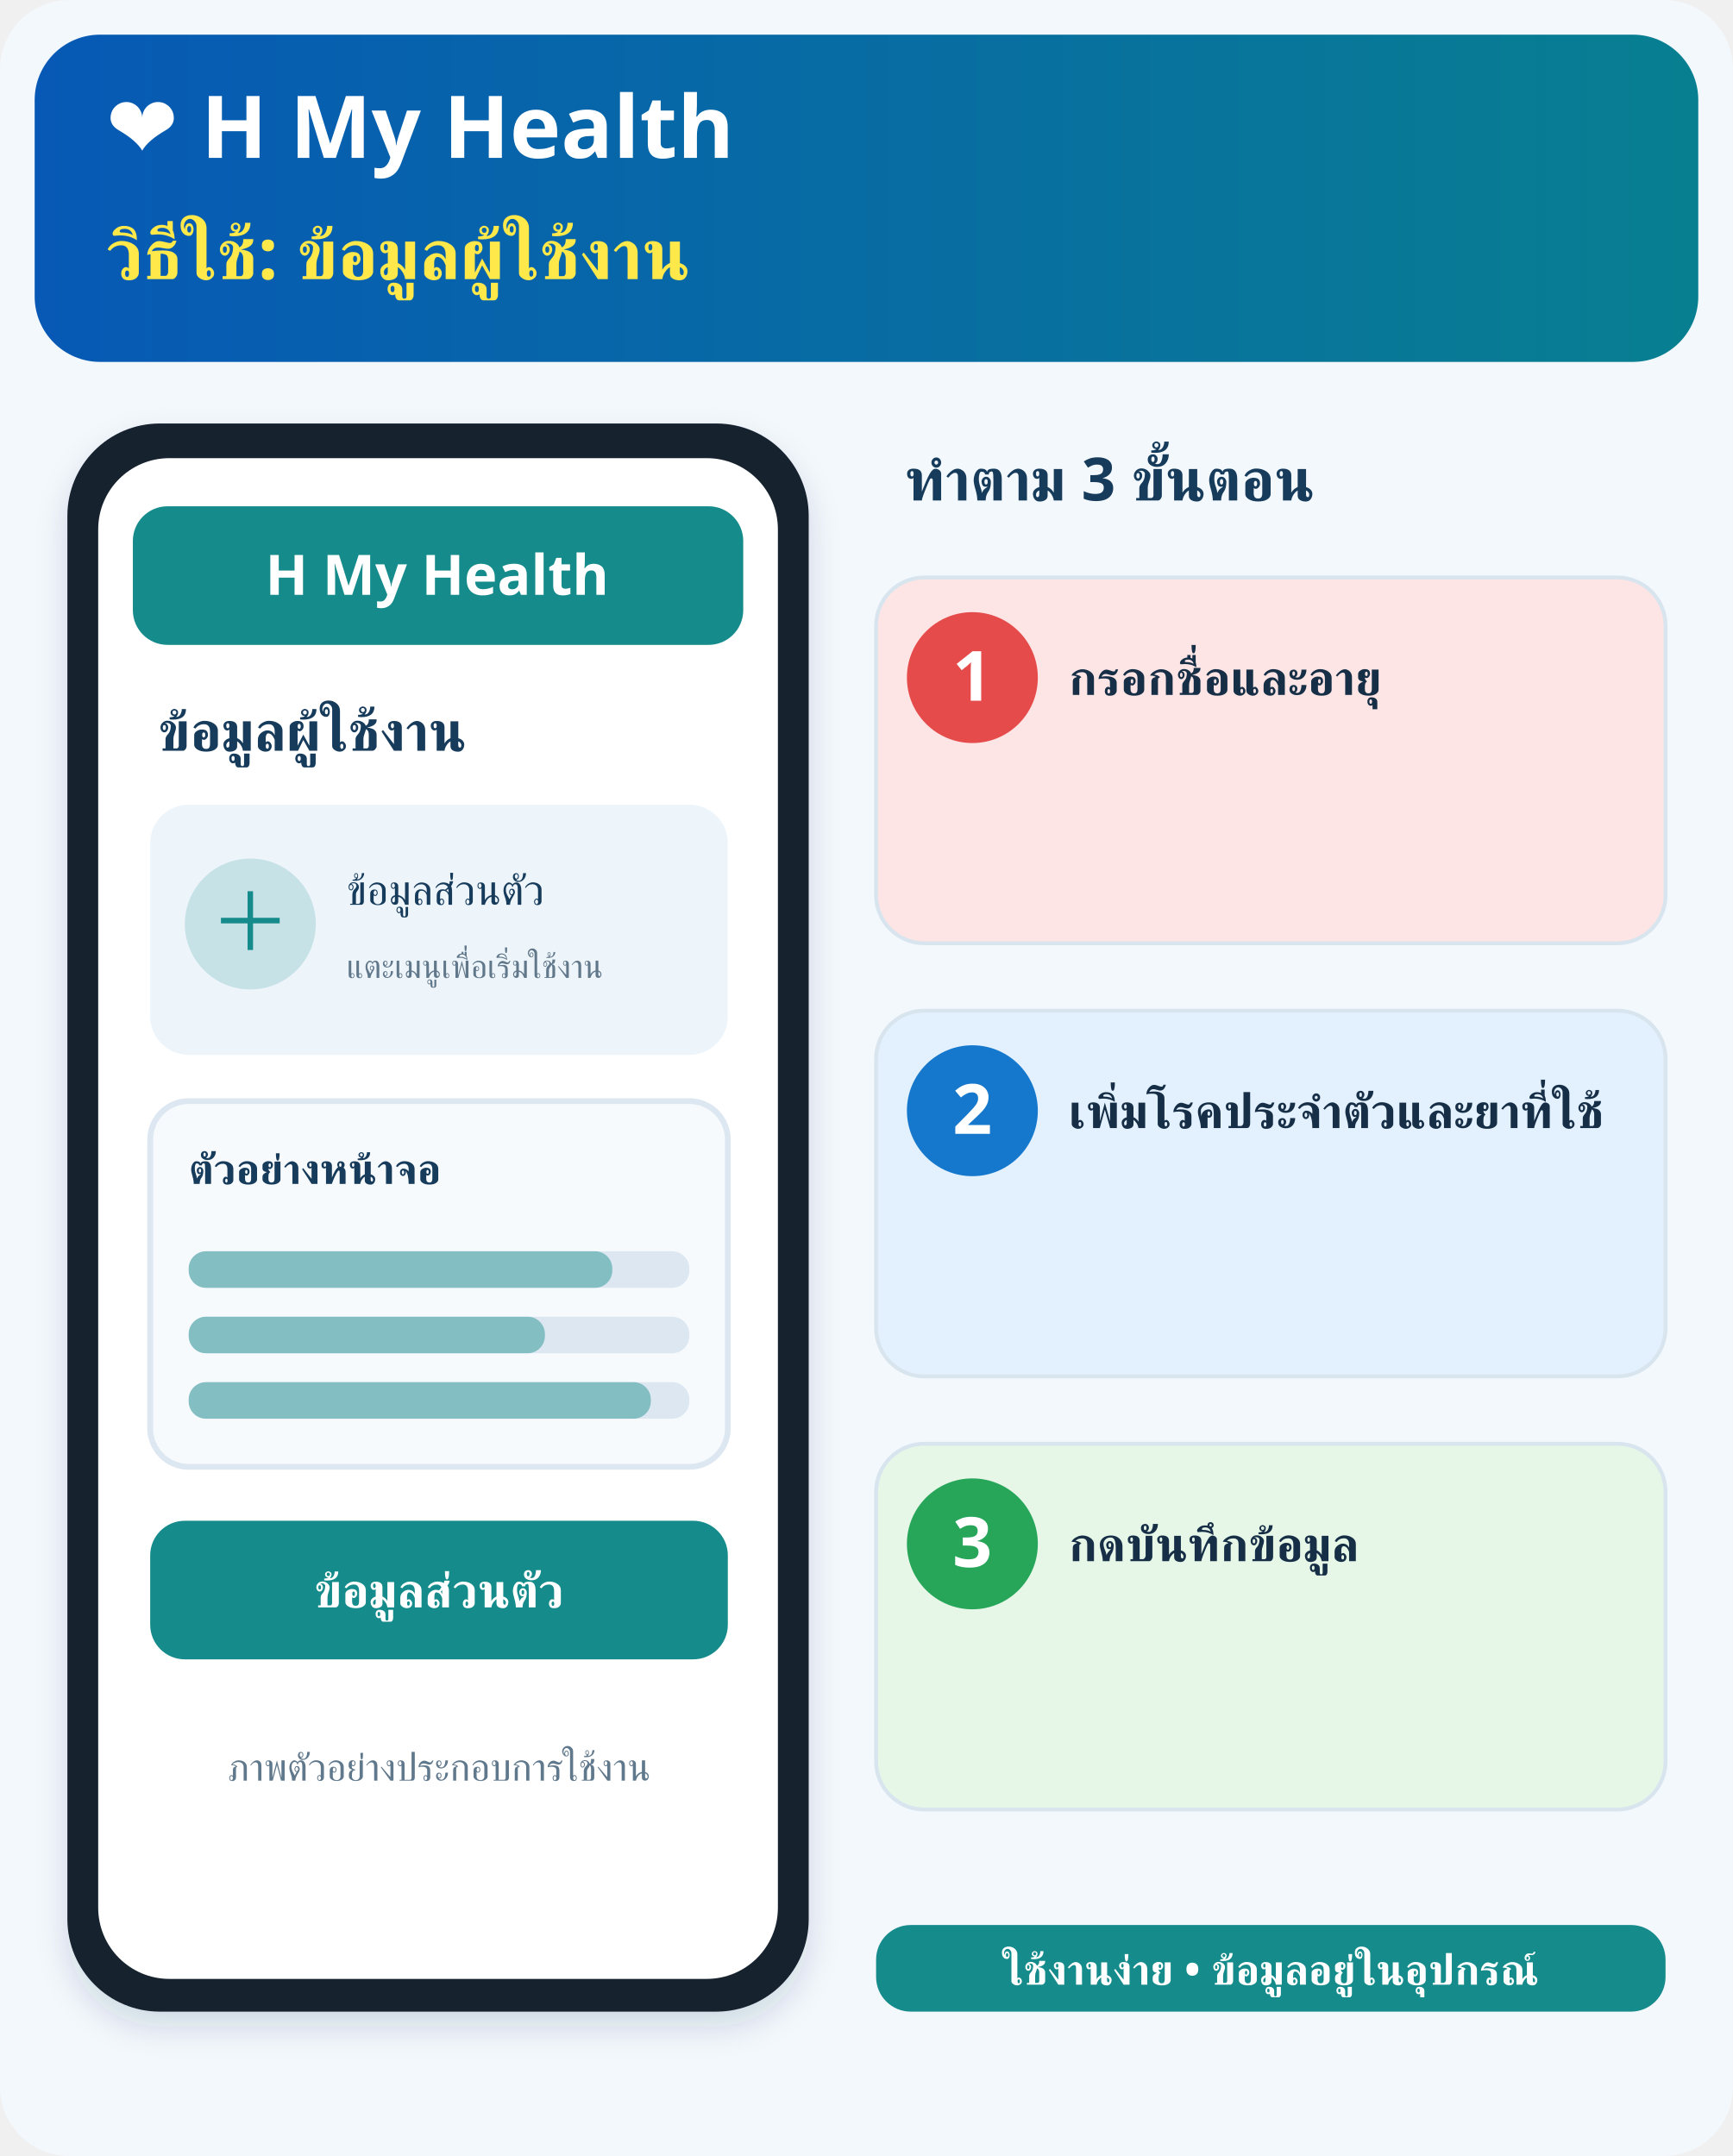
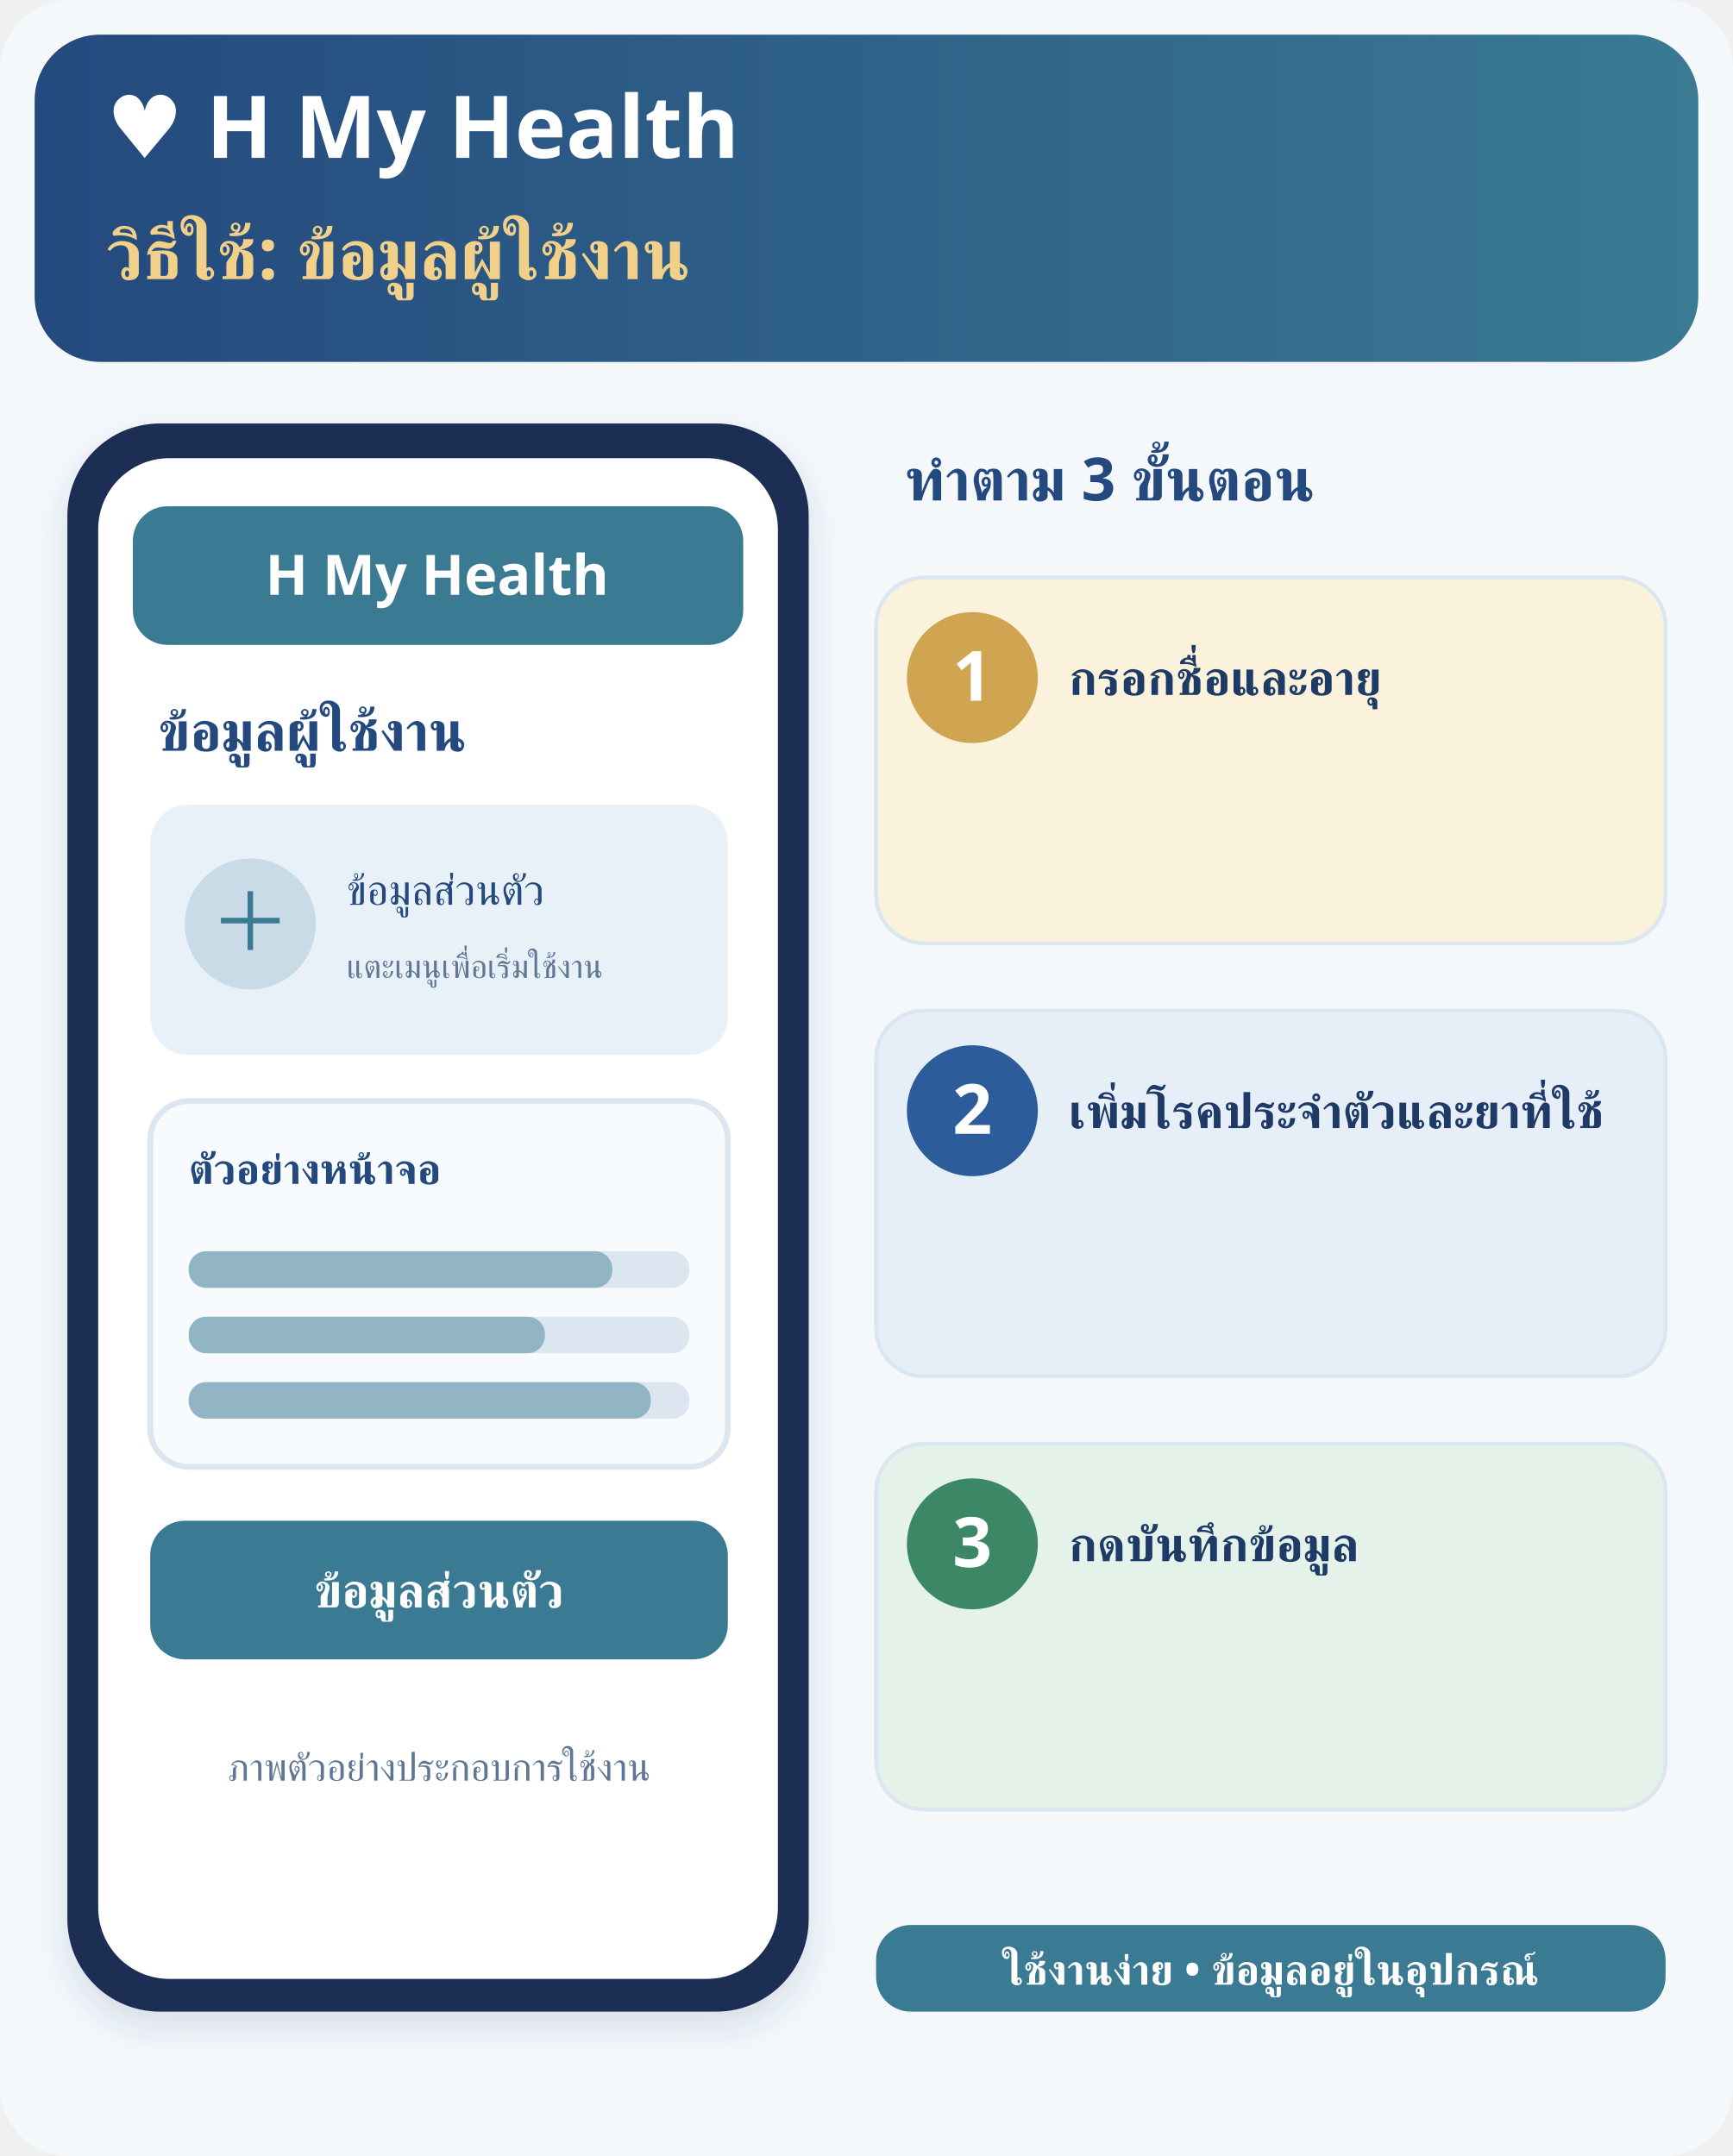
<svg xmlns="http://www.w3.org/2000/svg" width="900" height="1120" viewBox="0 0 900 1120">
  <defs>
    <linearGradient id="head" x1="0" y1="0" x2="1" y2="0">
-       <stop stop-color="#0759b5" />
-       <stop offset="1" stop-color="#087f91" />
+       <stop stop-color="#24497e" />
+       <stop offset="1" stop-color="#3a7a93" />
    </linearGradient>
    <filter id="sh">
-       <feDropShadow dx="0" dy="8" stdDeviation="8" flood-color="#173b5b" flood-opacity=".15" />
+       <feDropShadow dx="0" dy="8" stdDeviation="8" flood-color="#24497e" flood-opacity=".15" />
    </filter>
  </defs>
-   <rect width="900" height="1120" rx="36" fill="#f3f8fc" />
+   <rect width="900" height="1120" rx="36" fill="#f4f8fb" />
  <rect x="18" y="18" width="864" height="170" rx="34" fill="url(#head)" />
-   <text x="55" y="82" font-size="45" font-weight="bold" fill="#fff" font-family="sans-serif">❤️ H My Health</text>
-   <text x="55" y="145" font-size="37" font-weight="bold" fill="#ffe84a" font-family="sans-serif">วิธีใช้: ข้อมูลผู้ใช้งาน</text>
-   <rect x="35" y="220" width="385" height="825" rx="48" fill="#14202d" filter="url(#sh)" />
+   <text x="55" y="82" font-size="45" font-weight="bold" fill="#fff" font-family="sans-serif">♥ H My Health</text>
+   <text x="55" y="145" font-size="37" font-weight="bold" fill="#f1d08a" font-family="sans-serif">วิธีใช้: ข้อมูลผู้ใช้งาน</text>
+   <rect x="35" y="220" width="385" height="825" rx="48" fill="#1c2f52" filter="url(#sh)" />
  <rect x="51" y="238" width="353" height="790" rx="37" fill="#fff" />
-   <rect x="69" y="263" width="317" height="72" rx="18" fill="#168b8b" />
+   <rect x="69" y="263" width="317" height="72" rx="18" fill="#3a7a93" />
  <text x="227" y="309" text-anchor="middle" font-size="29" font-weight="bold" fill="#fff" font-family="sans-serif">H My Health</text>
-   <text x="82" y="390" font-size="29" font-weight="bold" fill="#173b5b" font-family="sans-serif">ข้อมูลผู้ใช้งาน</text>
-   <rect x="78" y="418" width="300" height="130" rx="20" fill="#edf5fb" />
-   <circle cx="130" cy="480" r="34" fill="#168b8b" opacity=".18" />
-   <text x="130" y="494" text-anchor="middle" font-size="42" fill="#168b8b" font-family="sans-serif">＋</text>
-   <text x="180" y="470" font-size="22" fill="#173b5b" font-family="sans-serif">ข้อมูลส่วนตัว</text>
-   <text x="180" y="508" font-size="17" fill="#61778a" font-family="sans-serif">แตะเมนูเพื่อเริ่มใช้งาน</text>
-   <rect x="78" y="572" width="300" height="190" rx="20" fill="#f7fafc" stroke="#dce7f1" stroke-width="3" />
-   <text x="98" y="615" font-size="22" font-weight="bold" fill="#173b5b" font-family="sans-serif">ตัวอย่างหน้าจอ</text>
-   <rect x="98" y="650" width="260" height="19" rx="9" fill="#dce7f1" />
-   <rect x="98" y="650" width="220" height="19" rx="9" fill="#168b8b" opacity=".45" />
-   <rect x="98" y="684" width="260" height="19" rx="9" fill="#dce7f1" />
-   <rect x="98" y="684" width="185" height="19" rx="9" fill="#168b8b" opacity=".45" />
-   <rect x="98" y="718" width="260" height="19" rx="9" fill="#dce7f1" />
-   <rect x="98" y="718" width="240" height="19" rx="9" fill="#168b8b" opacity=".45" />
-   <rect x="78" y="790" width="300" height="72" rx="18" fill="#168b8b" />
+   <text x="82" y="390" font-size="29" font-weight="bold" fill="#24497e" font-family="sans-serif">ข้อมูลผู้ใช้งาน</text>
+   <rect x="78" y="418" width="300" height="130" rx="20" fill="#e8f0f8" />
+   <circle cx="130" cy="480" r="34" fill="#3a7a93" opacity=".18" />
+   <text x="130" y="494" text-anchor="middle" font-size="42" fill="#3a7a93" font-family="sans-serif">＋</text>
+   <text x="180" y="470" font-size="22" fill="#24497e" font-family="sans-serif">ข้อมูลส่วนตัว</text>
+   <text x="180" y="508" font-size="17" fill="#5f7694" font-family="sans-serif">แตะเมนูเพื่อเริ่มใช้งาน</text>
+   <rect x="78" y="572" width="300" height="190" rx="20" fill="#f8fbfd" stroke="#dbe6f0" stroke-width="3" />
+   <text x="98" y="615" font-size="22" font-weight="bold" fill="#24497e" font-family="sans-serif">ตัวอย่างหน้าจอ</text>
+   <rect x="98" y="650" width="260" height="19" rx="9" fill="#dbe6f0" />
+   <rect x="98" y="650" width="220" height="19" rx="9" fill="#3a7a93" opacity=".45" />
+   <rect x="98" y="684" width="260" height="19" rx="9" fill="#dbe6f0" />
+   <rect x="98" y="684" width="185" height="19" rx="9" fill="#3a7a93" opacity=".45" />
+   <rect x="98" y="718" width="260" height="19" rx="9" fill="#dbe6f0" />
+   <rect x="98" y="718" width="240" height="19" rx="9" fill="#3a7a93" opacity=".45" />
+   <rect x="78" y="790" width="300" height="72" rx="18" fill="#3a7a93" />
  <text x="228" y="835" text-anchor="middle" font-size="25" fill="#fff" font-weight="bold" font-family="sans-serif">ข้อมูลส่วนตัว</text>
-   <text x="228" y="925" text-anchor="middle" font-size="20" fill="#60788c" font-family="sans-serif">ภาพตัวอย่างประกอบการใช้งาน</text>
-   <text x="470" y="260" font-size="31" font-weight="bold" fill="#173b5b" font-family="sans-serif">ทำตาม 3 ขั้นตอน</text>
-   <rect x="455" y="300" width="410" height="190" rx="25" fill="#fde5e5" stroke="#d8e5ee" stroke-width="2" />
-   <circle cx="505" cy="352" r="34" fill="#e64b4b" />
+   <text x="228" y="925" text-anchor="middle" font-size="20" fill="#5f7694" font-family="sans-serif">ภาพตัวอย่างประกอบการใช้งาน</text>
+   <text x="470" y="260" font-size="31" font-weight="bold" fill="#24497e" font-family="sans-serif">ทำตาม 3 ขั้นตอน</text>
+   <rect x="455" y="300" width="410" height="190" rx="25" fill="#fbf2dc" stroke="#dbe6f0" stroke-width="2" />
+   <circle cx="505" cy="352" r="34" fill="#cfa551" />
  <text x="505" y="364" text-anchor="middle" font-size="36" font-weight="bold" fill="#fff" font-family="sans-serif">1</text>
-   <text x="555" y="361" font-size="25" font-weight="bold" fill="#172f46" font-family="sans-serif">กรอกชื่อและอายุ</text>
-   <rect x="455" y="525" width="410" height="190" rx="25" fill="#e3f1ff" stroke="#d8e5ee" stroke-width="2" />
-   <circle cx="505" cy="577" r="34" fill="#1678cc" />
+   <text x="555" y="361" font-size="25" font-weight="bold" fill="#1e3a66" font-family="sans-serif">กรอกชื่อและอายุ</text>
+   <rect x="455" y="525" width="410" height="190" rx="25" fill="#e6eef8" stroke="#dbe6f0" stroke-width="2" />
+   <circle cx="505" cy="577" r="34" fill="#2c5c9a" />
  <text x="505" y="589" text-anchor="middle" font-size="36" font-weight="bold" fill="#fff" font-family="sans-serif">2</text>
-   <text x="555" y="586" font-size="25" font-weight="bold" fill="#172f46" font-family="sans-serif">เพิ่มโรคประจำตัวและยาที่ใช้</text>
-   <rect x="455" y="750" width="410" height="190" rx="25" fill="#e6f7e8" stroke="#d8e5ee" stroke-width="2" />
-   <circle cx="505" cy="802" r="34" fill="#27a65a" />
+   <text x="555" y="586" font-size="25" font-weight="bold" fill="#1e3a66" font-family="sans-serif">เพิ่มโรคประจำตัวและยาที่ใช้</text>
+   <rect x="455" y="750" width="410" height="190" rx="25" fill="#e4f2ea" stroke="#dbe6f0" stroke-width="2" />
+   <circle cx="505" cy="802" r="34" fill="#3c8766" />
  <text x="505" y="814" text-anchor="middle" font-size="36" font-weight="bold" fill="#fff" font-family="sans-serif">3</text>
-   <text x="555" y="811" font-size="25" font-weight="bold" fill="#172f46" font-family="sans-serif">กดบันทึกข้อมูล</text>
-   <rect x="455" y="1000" width="410" height="45" rx="18" fill="#168b8b" />
+   <text x="555" y="811" font-size="25" font-weight="bold" fill="#1e3a66" font-family="sans-serif">กดบันทึกข้อมูล</text>
+   <rect x="455" y="1000" width="410" height="45" rx="18" fill="#3a7a93" />
  <text x="660" y="1031" text-anchor="middle" font-size="22" fill="#fff" font-weight="bold" font-family="sans-serif">ใช้งานง่าย • ข้อมูลอยู่ในอุปกรณ์</text>
</svg>
